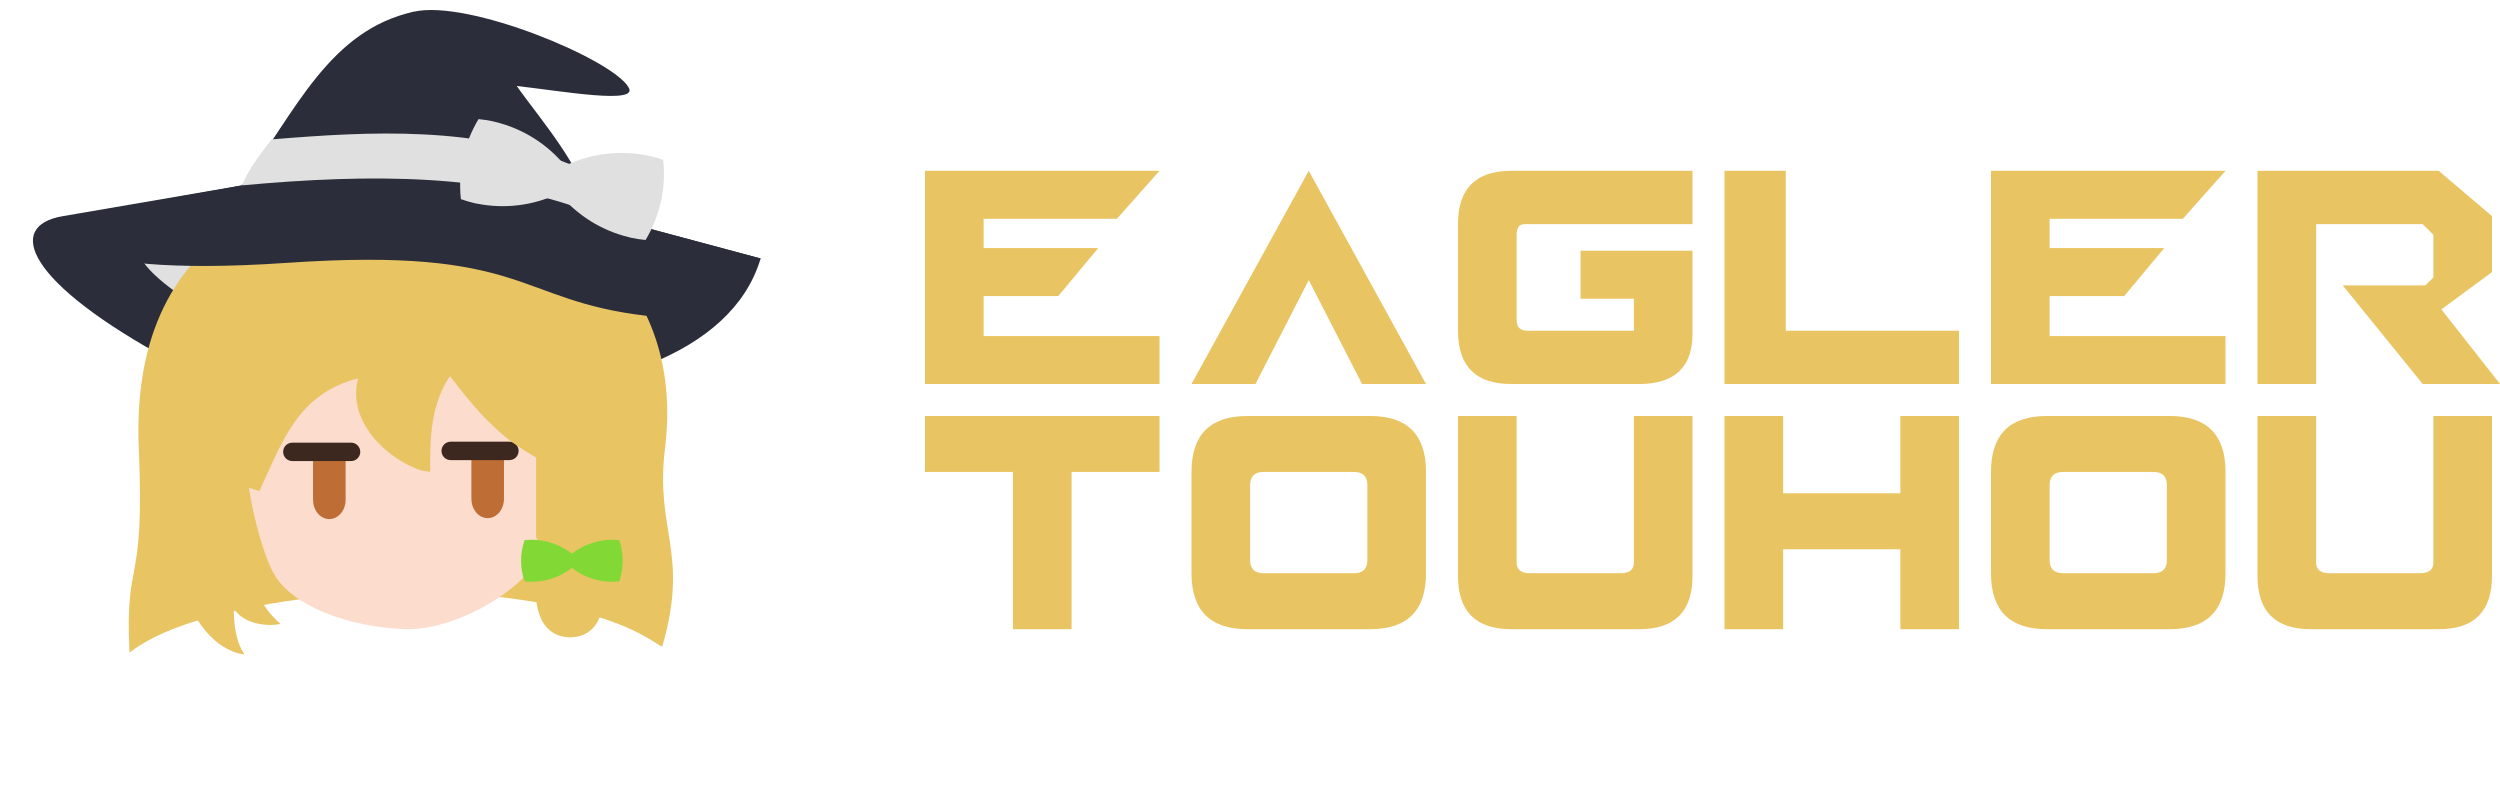
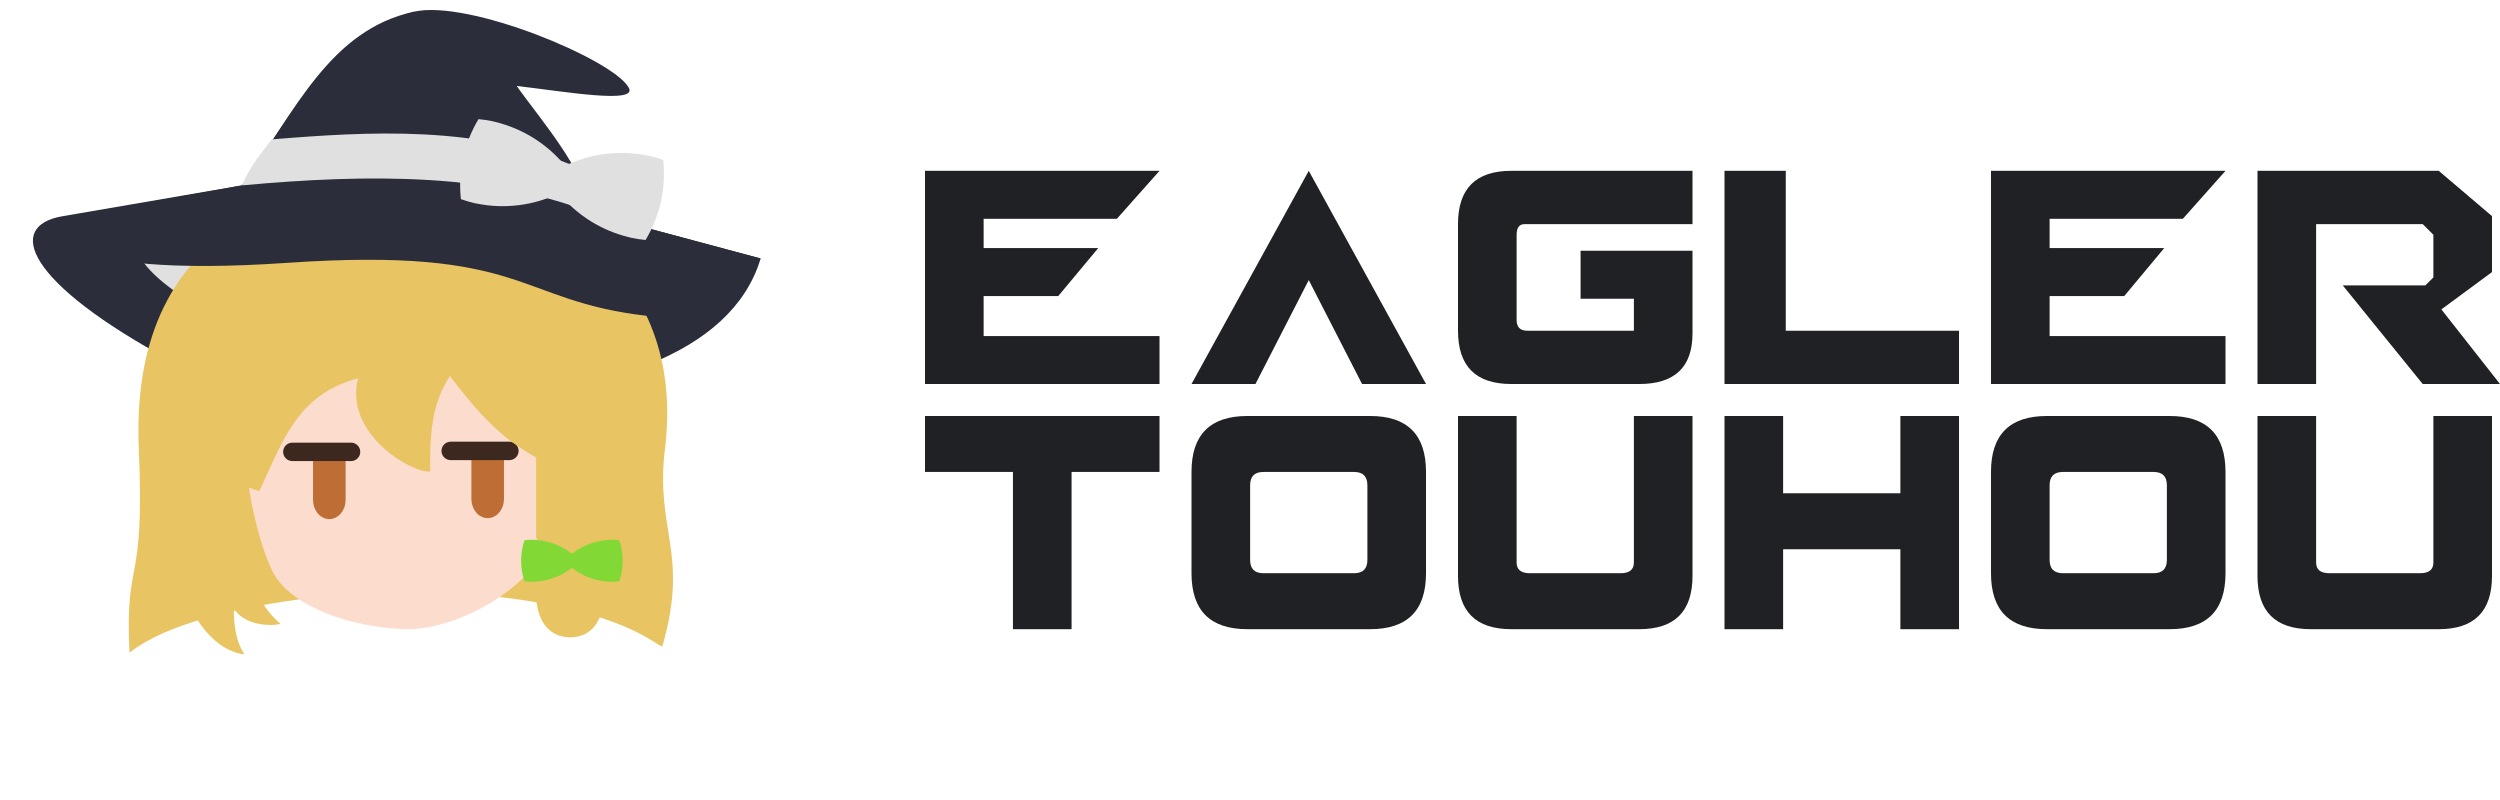
<svg xmlns="http://www.w3.org/2000/svg" xmlns:ns1="http://www.openswatchbook.org/uri/2009/osb" xmlns:xlink="http://www.w3.org/1999/xlink" viewBox="0 0 1000 320" width="1000" height="320" role="img" aria-label="EAGLER TOUHOU">
-   <style>.wordmark{fill:rgb(232 196 98)}@media(prefers-color-scheme:dark){.wordmark{fill:rgb(232 196 98)}}</style>
+   <style>.wordmark{fill:#202124}@media(prefers-color-scheme:dark){.wordmark{fill:#f0f0f2}}</style>
  <defs id="defs851">
    <linearGradient id="linearGradient6530">
      <stop style="stop-color:#71178b;stop-opacity:1" offset="0" id="stop6526" />
      <stop style="stop-color:#955a34;stop-opacity:1" offset="1" id="stop6528" />
    </linearGradient>
    <linearGradient ns1:paint="solid" id="linearGradient7231">
      <stop id="stop7229" offset="0" style="stop-color:#b3b3b3;stop-opacity:1;" />
    </linearGradient>
    <linearGradient gradientUnits="userSpaceOnUse" y2="251.62" x2="235.608" y1="228.803" x1="235.74" id="linearGradient6362" xlink:href="#linearGradient6530" />
    <linearGradient gradientUnits="userSpaceOnUse" y2="255.083" x2="235.264" y1="227.589" x1="235.264" id="linearGradient6364" xlink:href="#linearGradient6530" />
    <linearGradient gradientUnits="userSpaceOnUse" y2="252.929" x2="234.942" y1="231.561" x1="234.942" id="linearGradient6366" xlink:href="#linearGradient6530" />
  </defs>
  <g transform="translate(160 251.6751) scale(1.982982) translate(-80.65028 10.35311)">
    <g transform="translate(0,-155) scale(3.778598,3.778598) translate(-50.74858,-10.49616)">
      <path style="fill:#2b2e3a;fill-opacity:1;fill-rule:evenodd;stroke:none;stroke-width:0.222px;stroke-linecap:butt;stroke-linejoin:miter;stroke-opacity:1" d="m 63.659,25.084 c 2.88,-4.039 4.697,-8.283 9.168,-9.27 2.915,-0.674 10.589,2.535 11.46,4.025 0.62,0.952 -3.547,0.21 -5.971,-0.061 1.551,2.129 3.294,4.087 4.162,6.831 l 8.867,2.379 c -3.15,10.499 -28.494,7.684 -31.426,5.489 -7.862,-4.241 -8.87,-7.227 -5.851,-7.745 z" id="path1650" />
      <path style="fill:#e0e0e0;fill-opacity:1;fill-rule:evenodd;stroke:none;stroke-width:0.222px;stroke-linecap:butt;stroke-linejoin:miter;stroke-opacity:1" d="m 63.037,32.542 c -2.202,-1.171 -4.134,-2.461 -4.778,-3.565 2.345,-0.794 1.629,-0.469 3.602,-0.704 l 9.94,-1.611 15.009,3.457 0.864,0 c -5.263,4.528 -9.949,3.181 -15.401,4.086 z" id="path1659" />
      <path id="path944" style="fill:#e8c462;fill-opacity:1;stroke-width:1;paint-order:normal" d="m 86.105,49.659 c 1.44,-4.99 -0.407,-6.135 0.133,-10.521 0.565,-4.585 -0.882,-8.329 -3.973,-10.938 -5.03,-4.25 -13.057,-4.72 -18.744,-1.095 -4.308,2.745 -5.579,7.226 -5.372,12.034 0.33,7.704 -0.747,5.574 -0.499,10.865 0.01,0.214 1.944,-2.595 14.165,-3.296 12.102,0.192 14.188,3.307 14.291,2.952 z" />
      <path data-face="" id="path946" style="fill:#fbdccd;fill-opacity:1;stroke-width:1;paint-order:normal" d="m 80.238,39.685 c -0.171,1.723 -0.259,4.895 -1.369,6.137 -1.402,1.57 -4.338,3.03 -6.519,2.951 -3.063,-0.111 -5.966,-1.25 -6.942,-2.869 -0.674,-1.119 -1.436,-4.133 -1.498,-5.885 -0.066,-1.867 0.414,-3.805 0.885,-5.053 0.912,-2.416 4.234,-4.931 7.892,-4.873 3.657,0.056 5.732,1.932 6.632,3.946 0.959,1.664 1.038,4.003 0.924,5.642 z" />
      <g id="g2046" transform="translate(12.23986,11.28169)">
        <path id="path948" d="m 55.211,28.281 0,2.301 c 0,0.573 0.388,1.035 0.869,1.035 0.482,0 0.869,-0.461 0.869,-1.035 l 0,-2.301 z" style="fill:#be6d35;fill-opacity:1;stroke-width:1;paint-order:normal" />
        <rect ry="0.491" y="27.537" x="53.614" height="0.983" width="4.117" id="rect952" style="opacity:1;fill:#3c281f;fill-opacity:1;fill-rule:nonzero;stroke:none;stroke-width:1.588;stroke-linecap:round;stroke-linejoin:bevel;stroke-miterlimit:4;stroke-dasharray:none;stroke-opacity:1;paint-order:normal" />
        <path style="fill:#be6d35;fill-opacity:1;stroke-width:1;paint-order:normal" d="m 63.665,28.231 0,2.301 c 0,0.573 0.388,1.035 0.869,1.035 0.482,0 0.869,-0.461 0.869,-1.035 l 0,-2.301 z" id="path954" />
        <rect style="opacity:1;fill:#3c281f;fill-opacity:1;fill-rule:nonzero;stroke:none;stroke-width:1.588;stroke-linecap:round;stroke-linejoin:bevel;stroke-miterlimit:4;stroke-dasharray:none;stroke-opacity:1;paint-order:normal" id="rect956" width="4.117" height="0.983" x="62.068" y="27.486" ry="0.491" />
      </g>
      <path d="m 64.585,41.404 c -6.739,-1.956 -3.874,-8.608 0.845,-12.949 3.646,-3.694 9.466,-4.106 13.587,-0.952 4.647,3.556 6.821,8.192 1.732,12.816 -2.354,-1.136 -3.632,-1.926 -5.986,-5.053 -0.997,1.443 -1.086,3.242 -1.055,5.089 -0.927,0.127 -4.621,-1.982 -3.852,-4.971 -3.262,0.849 -4.043,3.406 -5.272,6.019 z" style="fill:#e8c462;fill-opacity:1;stroke-width:1;paint-order:normal" id="path962" />
      <g id="g2051" transform="translate(11.96169,12.34029)">
        <path id="rect1624" d="m 70.972,25.964 0,5.519 c -0.207,0.545 -0.456,1.074 -1.572,1.274 0.863,0.134 1.277,0.649 1.572,1.265 0,0 0.418,2.822 -1.787,2.853 -2.116,-0.087 -1.787,-2.853 -1.787,-2.853 0.223,-0.718 0.609,-0.974 1.472,-1.265 -0.853,-0.315 -0.944,-0.336 -1.472,-1.207 l 0,-5.585 z" style="opacity:1;fill:#e8c462;fill-opacity:1;fill-rule:nonzero;stroke:none;stroke-width:2.646;stroke-linecap:round;stroke-linejoin:round;stroke-miterlimit:4;stroke-dasharray:none;stroke-opacity:1;paint-order:normal" />
        <path style="fill:#e8c462;fill-opacity:1;stroke:none;stroke-width:1.323;stroke-linecap:round;stroke-linejoin:miter;stroke-miterlimit:4;stroke-dasharray:none;stroke-opacity:1;paint-order:stroke fill markers" d="m 60.185,14.421 c -6.862,0.004 -12.505,5.411 -12.8,12.267 6e-5,4.9e-4 -6.1e-5,9.2e-4 0,0.002 -0.281,4.616 1.252,10.669 4.432,11.093 0.031,-0.041 -0.561,-0.582 -0.56,-2.444 0.705,1.062 2.34,0.889 2.496,0.811 -2.008,-1.647 -2.687,-5.827 -2.689,-8.909 -2.37e-4,-5.037 4.083,-9.12 9.12,-9.12 5.037,2e-5 9.12,4.083 9.12,9.12 l 3.7,0 c 6.3e-5,-7.08 -5.74,-12.82 -12.82,-12.82 z" id="path960" />
        <path id="path1628" d="m 67.168,31.661 a 3.48,3.48 0 0 0 -0.393,0.026 3.48,3.48 0 0 0 -0.18,1.097 3.48,3.48 0 0 0 0.182,1.096 3.48,3.48 0 0 0 0.392,0.027 3.48,3.48 0 0 0 0.055,-0.003 3.48,3.48 0 0 0 2.082,-0.741 3.48,3.48 0 0 0 2.085,0.742 3.48,3.48 0 0 0 0.054,0.002 3.48,3.48 0 0 0 0.393,-0.025 3.48,3.48 0 0 0 0.181,-1.098 3.48,3.48 0 0 0 -0.182,-1.098 3.48,3.48 0 0 0 -0.391,-0.024 3.48,3.48 0 0 0 -0.056,0.003 3.48,3.48 0 0 0 -2.082,0.741 3.48,3.48 0 0 0 -2.085,-0.742 3.48,3.48 0 0 0 -0.053,-0.002 z" style="opacity:1;fill:#82d936;fill-opacity:1;fill-rule:nonzero;stroke:none;stroke-width:0.794;stroke-linecap:square;stroke-linejoin:miter;stroke-miterlimit:4;stroke-dasharray:none;stroke-opacity:1;paint-order:stroke fill markers" />
      </g>
      <path style="fill:#2b2e3a;fill-opacity:1;fill-rule:evenodd;stroke:none;stroke-width:0.222px;stroke-linecap:butt;stroke-linejoin:miter;stroke-opacity:1" d="m 72.827,15.814 c -4.396,1.304 -6.56,5.583 -9.168,9.27 l -9.794,1.768 c -0.796,0.402 -0.623,3.245 12.198,2.368 12.821,-0.877 12.167,2.013 19.19,2.827 3.009,0.042 4.022,0.237 6.092,-3.06 l -8.867,-2.379 -4.162,-6.83 C 78.619,17.83 76.054,16.724 72.827,15.814 Z" id="path1652" />
      <path style="fill:#e0e0e0;fill-opacity:1;fill-rule:evenodd;stroke:none;stroke-width:0.222px;stroke-linecap:butt;stroke-linejoin:miter;stroke-opacity:1" d="m 63.659,25.084 c 0.424,-1.045 1.124,-1.831 1.582,-2.454 5.269,-0.435 10.985,-0.745 16.111,1.405 0.725,0.85 0.765,1.061 1.126,2.574 -5.403,-2.161 -11.945,-2.158 -18.819,-1.525 z" id="path1661" />
      <path style="opacity:1;fill:#e0e0e0;fill-opacity:1;fill-rule:nonzero;stroke:none;stroke-width:0.667;stroke-linecap:square;stroke-linejoin:miter;stroke-miterlimit:4;stroke-dasharray:none;stroke-opacity:1;paint-order:stroke fill markers" d="m 77.061,21.666 a 6.942,6.942 0 0 0 -0.777,-0.119 6.942,6.942 0 0 0 -0.823,2.059 6.942,6.942 0 0 0 -0.118,2.213 6.942,6.942 0 0 0 0.752,0.221 6.942,6.942 0 0 0 0.109,0.018 6.942,6.942 0 0 0 4.375,-0.547 6.942,6.942 0 0 0 3.743,2.342 6.942,6.942 0 0 0 0.104,0.027 6.942,6.942 0 0 0 0.776,0.12 6.942,6.942 0 0 0 0.824,-2.06 6.942,6.942 0 0 0 0.117,-2.217 6.942,6.942 0 0 0 -0.752,-0.216 6.942,6.942 0 0 0 -0.109,-0.018 6.942,6.942 0 0 0 -4.375,0.547 6.942,6.942 0 0 0 -3.743,-2.342 6.942,6.942 0 0 0 -0.103,-0.027 z" id="path1663" />
    </g>
  </g>
  <svg class="wordmark" x="370" y="68.325" width="630" height="183.35" viewBox="0 0 591 172">
    <g transform="translate(0 0)">
      <path fill-rule="evenodd" transform="translate(0 0)" d="M0 0H88L72 18H22V29H65L50 47H22V62H88V80H0Z" />
      <path fill-rule="evenodd" transform="translate(100 0)" d="M0 80L44 0L88 80H64L44 41L24 80Z" />
      <path fill-rule="evenodd" transform="translate(200 0)" d="M20 0H88V20H25Q22 20 22 24V56Q22 60 26 60H66V48H46V30H88V61Q88 80 68 80H20Q0 80 0 60V20Q0 0 20 0Z" />
      <path fill-rule="evenodd" transform="translate(300 0)" d="M0 0H23V60H88V80H0Z" />
      <path fill-rule="evenodd" transform="translate(400 0)" d="M0 0H88L72 18H22V29H65L50 47H22V62H88V80H0Z" />
      <path fill-rule="evenodd" transform="translate(500 0)" d="M0 0H68L88 17V38L69 52L91 80H62L32 43H63L66 40V24L62 20H22V80H0Z" />
    </g>
    <g transform="translate(0 92)">
      <path fill-rule="evenodd" transform="translate(0 0)" d="M0 0H88V21H55V80H33V21H0Z" />
      <path fill-rule="evenodd" transform="translate(100 0)" d="M21 0H67Q88 0 88 21V59Q88 80 67 80H21Q0 80 0 59V21Q0 0 21 0ZM27 21Q22 21 22 26V54Q22 59 27 59H61Q66 59 66 54V26Q66 21 61 21Z" />
      <path fill-rule="evenodd" transform="translate(200 0)" d="M0 0H22V55Q22 59 27 59H61Q66 59 66 55V0H88V60Q88 80 68 80H20Q0 80 0 60Z" />
      <path fill-rule="evenodd" transform="translate(300 0)" d="M0 0H22V29H66V0H88V80H66V50H22V80H0Z" />
      <path fill-rule="evenodd" transform="translate(400 0)" d="M21 0H67Q88 0 88 21V59Q88 80 67 80H21Q0 80 0 59V21Q0 0 21 0ZM27 21Q22 21 22 26V54Q22 59 27 59H61Q66 59 66 54V26Q66 21 61 21Z" />
      <path fill-rule="evenodd" transform="translate(500 0)" d="M0 0H22V55Q22 59 27 59H61Q66 59 66 55V0H88V60Q88 80 68 80H20Q0 80 0 60Z" />
    </g>
  </svg>
</svg>
